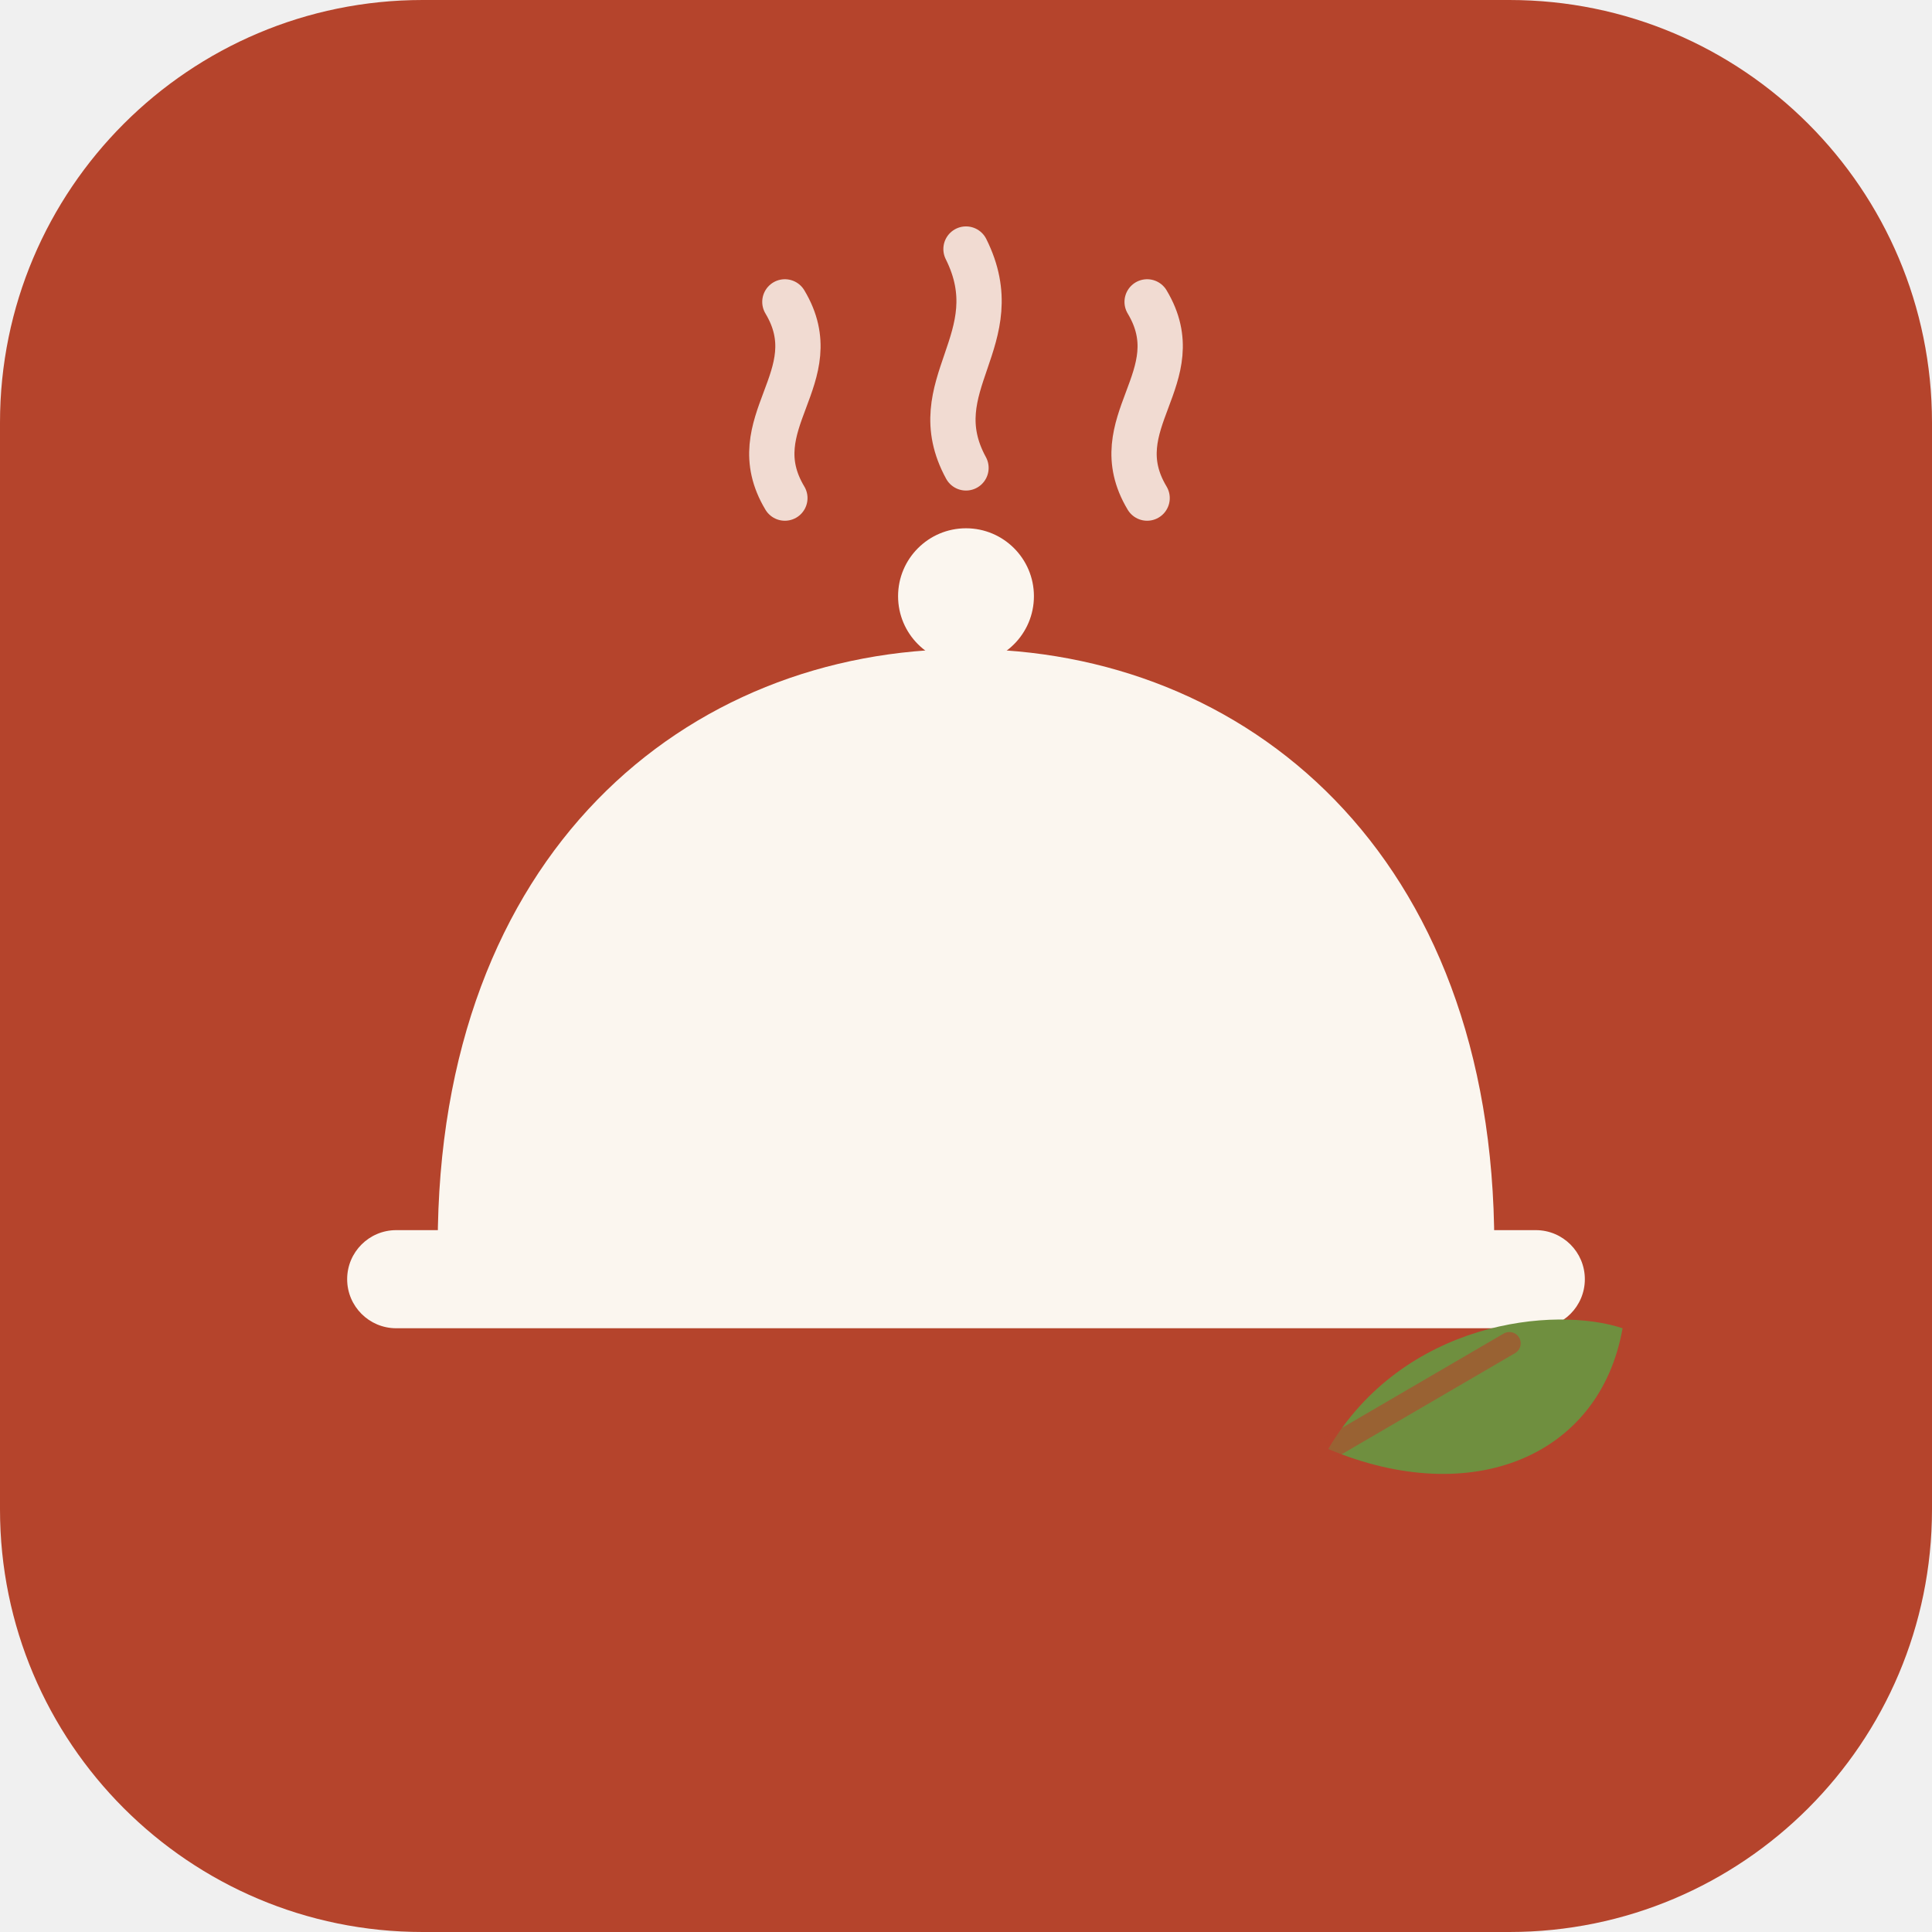
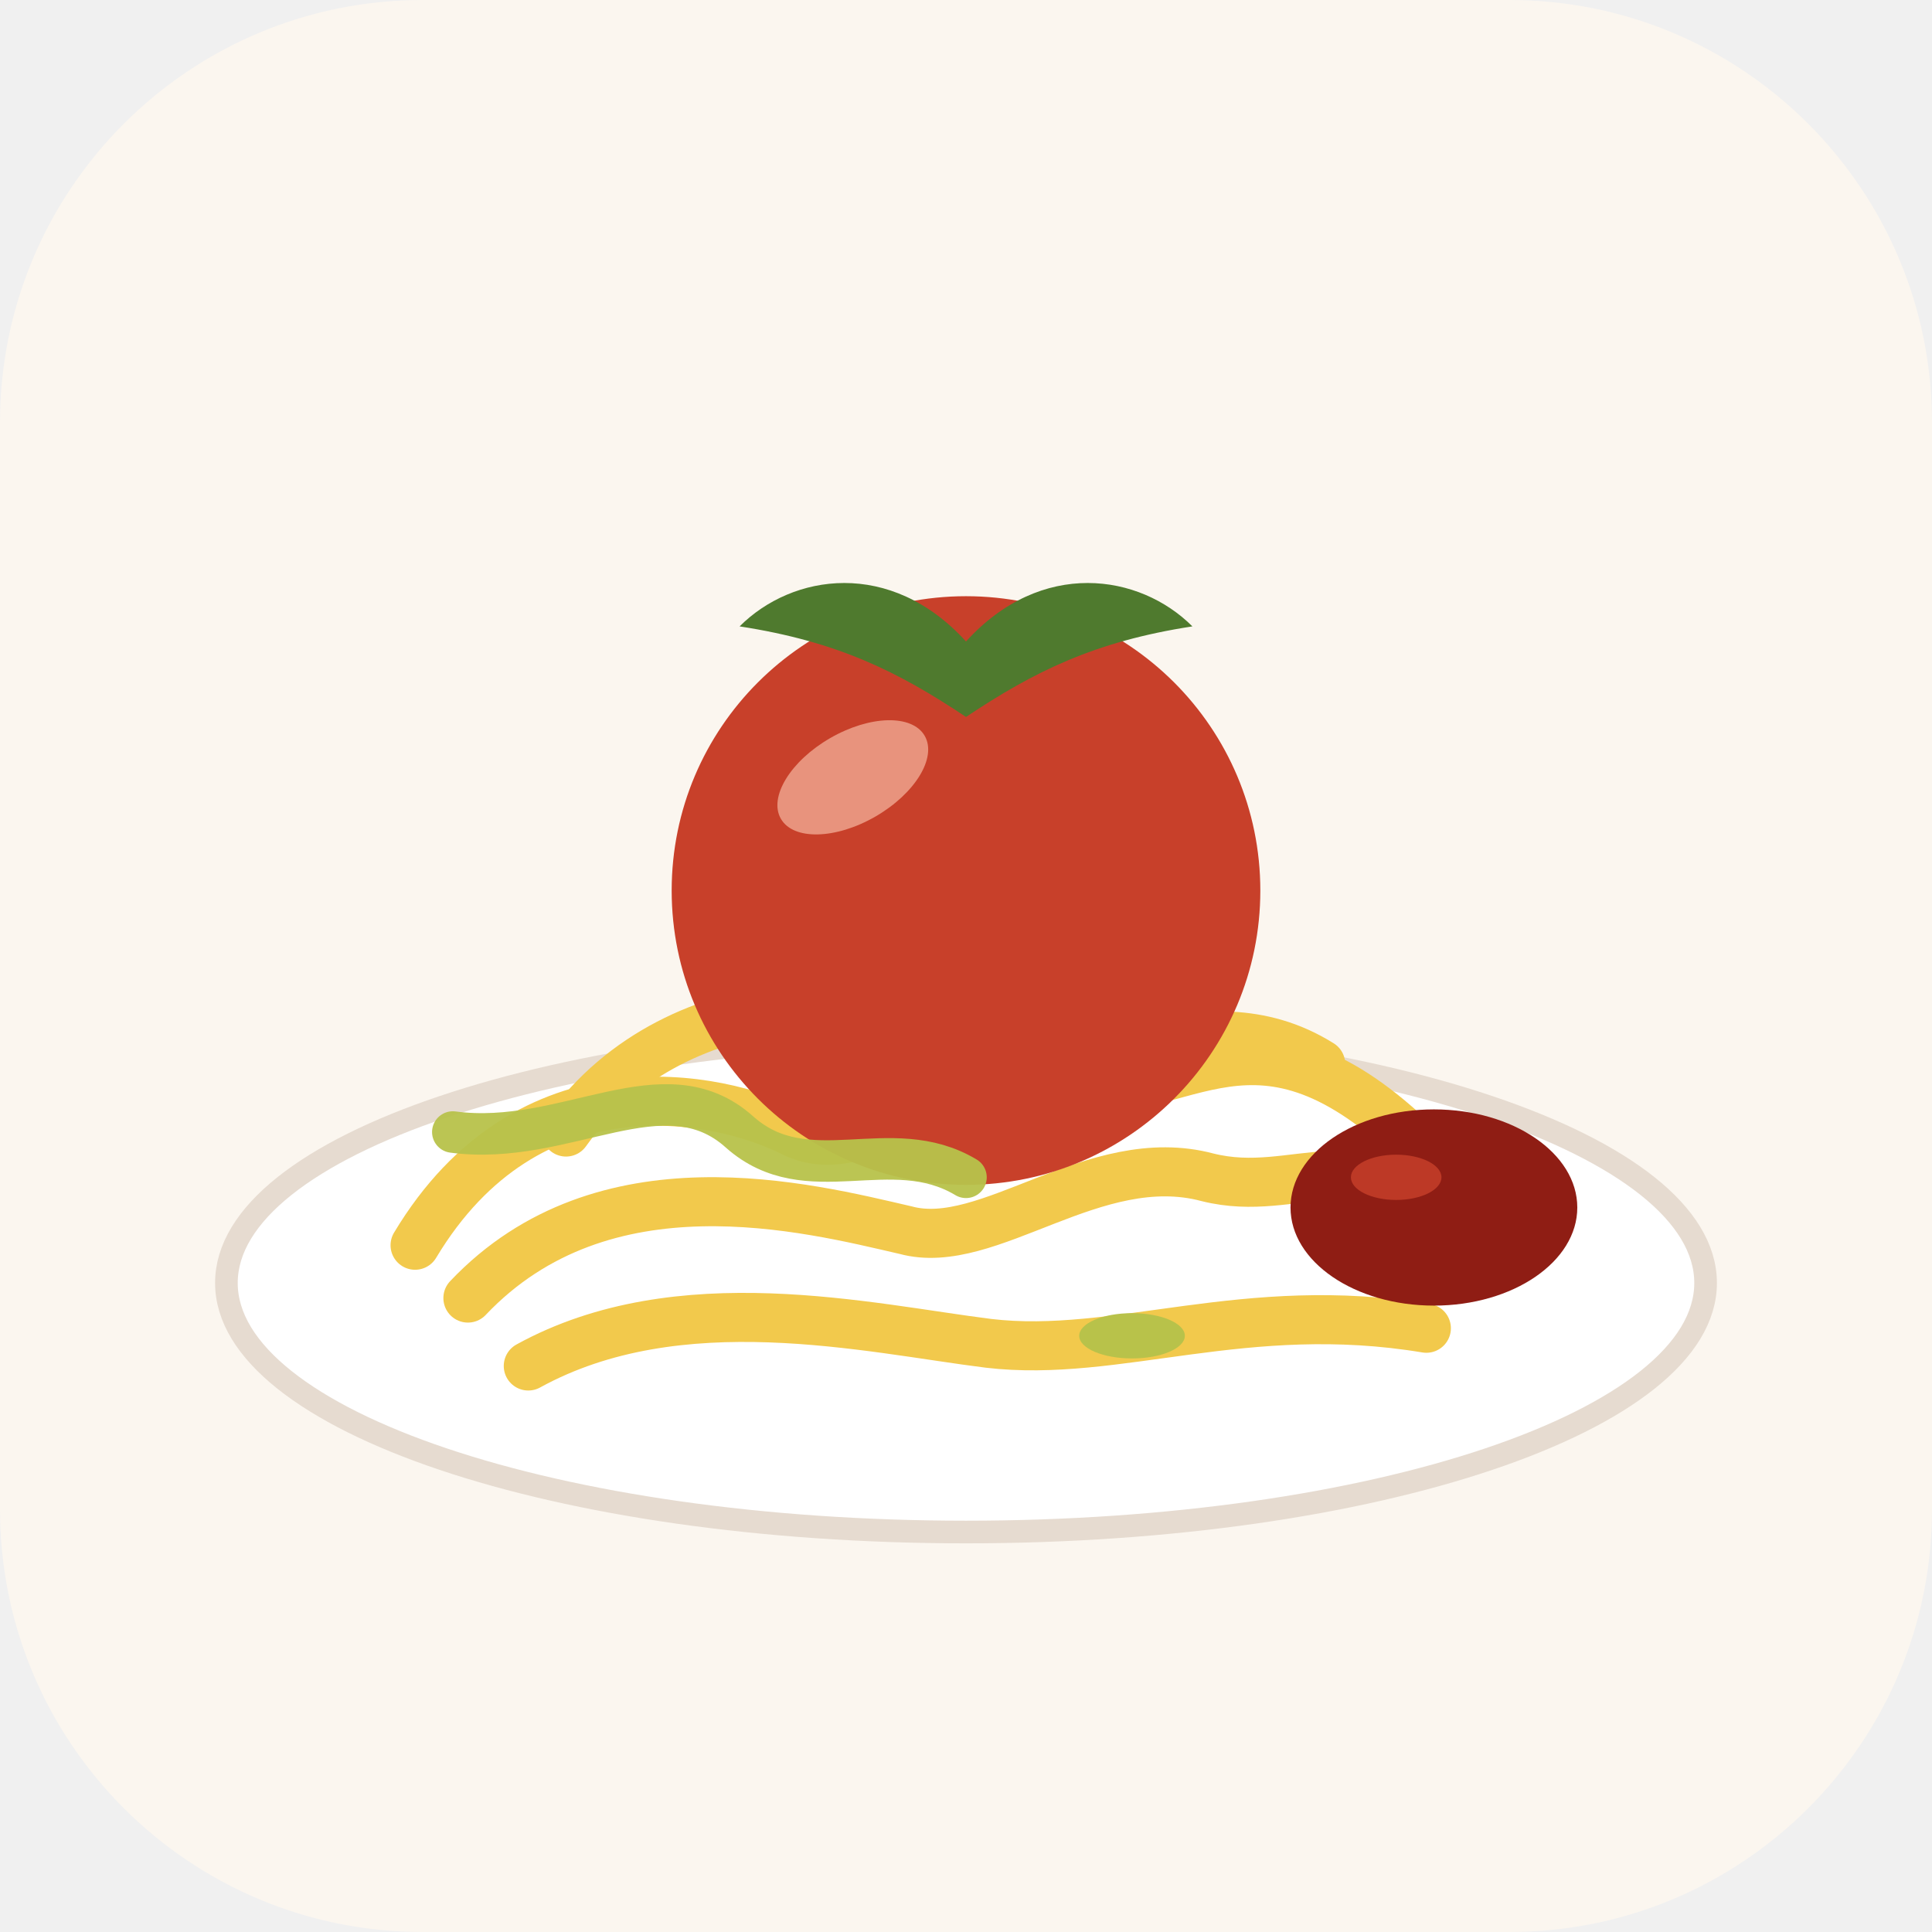
- <svg xmlns="http://www.w3.org/2000/svg" viewBox="0 0 512 512" role="img" aria-label="Dar Tabkha">
-   <rect width="512" height="512" rx="112" fill="#b5442c" />
-   <g fill="none" stroke="#fbf6ef" stroke-width="12" stroke-linecap="round" opacity="0.85">
-     <path d="M208 132 C196 112 220 100 208 80" />
-     <path d="M256 124 C244 102 268 90 256 66" />
-     <path d="M304 132 C292 112 316 100 304 80" />
+ <svg xmlns="http://www.w3.org/2000/svg" viewBox="0 0 512 512">
+   <rect width="512" height="512" rx="112" fill="#fbf6ef" />
+   <ellipse cx="256" cy="340" rx="196" ry="66" fill="#ffffff" stroke="#e6dbd0" stroke-width="6" />
+   <g fill="none" stroke="#f2c94c" stroke-width="13" stroke-linecap="round">
+     <path d="M110 330 C140 280 190 290 210 300 C230 310 250 282 280 288 C312 294 330 262 372 300" />
+     <path d="M124 344 C160 306 214 320 240 326 C262 332 290 304 320 312 C344 318 360 300 388 326" />
+     <path d="M150 300 C180 258 240 262 262 276 C286 290 318 262 350 282" />
+     <path d="M140 362 C180 340 230 352 262 356 C296 360 330 344 378 352" />
  </g>
-   <circle cx="256" cy="158" r="18" fill="#fbf6ef" />
-   <path d="M116 330 C116 226 182 172 256 172 C330 172 396 226 396 330 Z" fill="#fbf6ef" />
-   <rect x="92" y="326" width="328" height="26" rx="13" fill="#fbf6ef" />
-   <path d="M352 384 C372 350 412 346 430 352 C424 386 390 400 352 384 Z" fill="#6f8f3f" />
-   <path d="M352 384 L400 356" stroke="#b5442c" stroke-width="6" stroke-linecap="round" opacity="0.6" />
+   <circle cx="256" cy="236" r="78" fill="#c8402a" />
+   <ellipse cx="226" cy="206" rx="22" ry="12" fill="#f5b7a0" opacity="0.7" transform="rotate(-30 226 206)" />
+   <path d="M256 170 C236 148 210 152 196 166 C222 170 238 178 256 190 C274 178 290 170 316 166 C302 152 276 148 256 170 Z" fill="#4f7a2e" />
+   <ellipse cx="380" cy="320" rx="38" ry="26" fill="#8f1d14" />
+   <ellipse cx="370" cy="312" rx="12" ry="6" fill="#c8402a" opacity="0.8" />
+   <path d="M120 300 C150 304 176 282 196 300 C214 316 236 300 256 312" fill="none" stroke="#b8c24a" stroke-width="11" stroke-linecap="round" opacity="0.95" />
+   <ellipse cx="300" cy="354" rx="14" ry="6" fill="#b8c24a" />
</svg>
